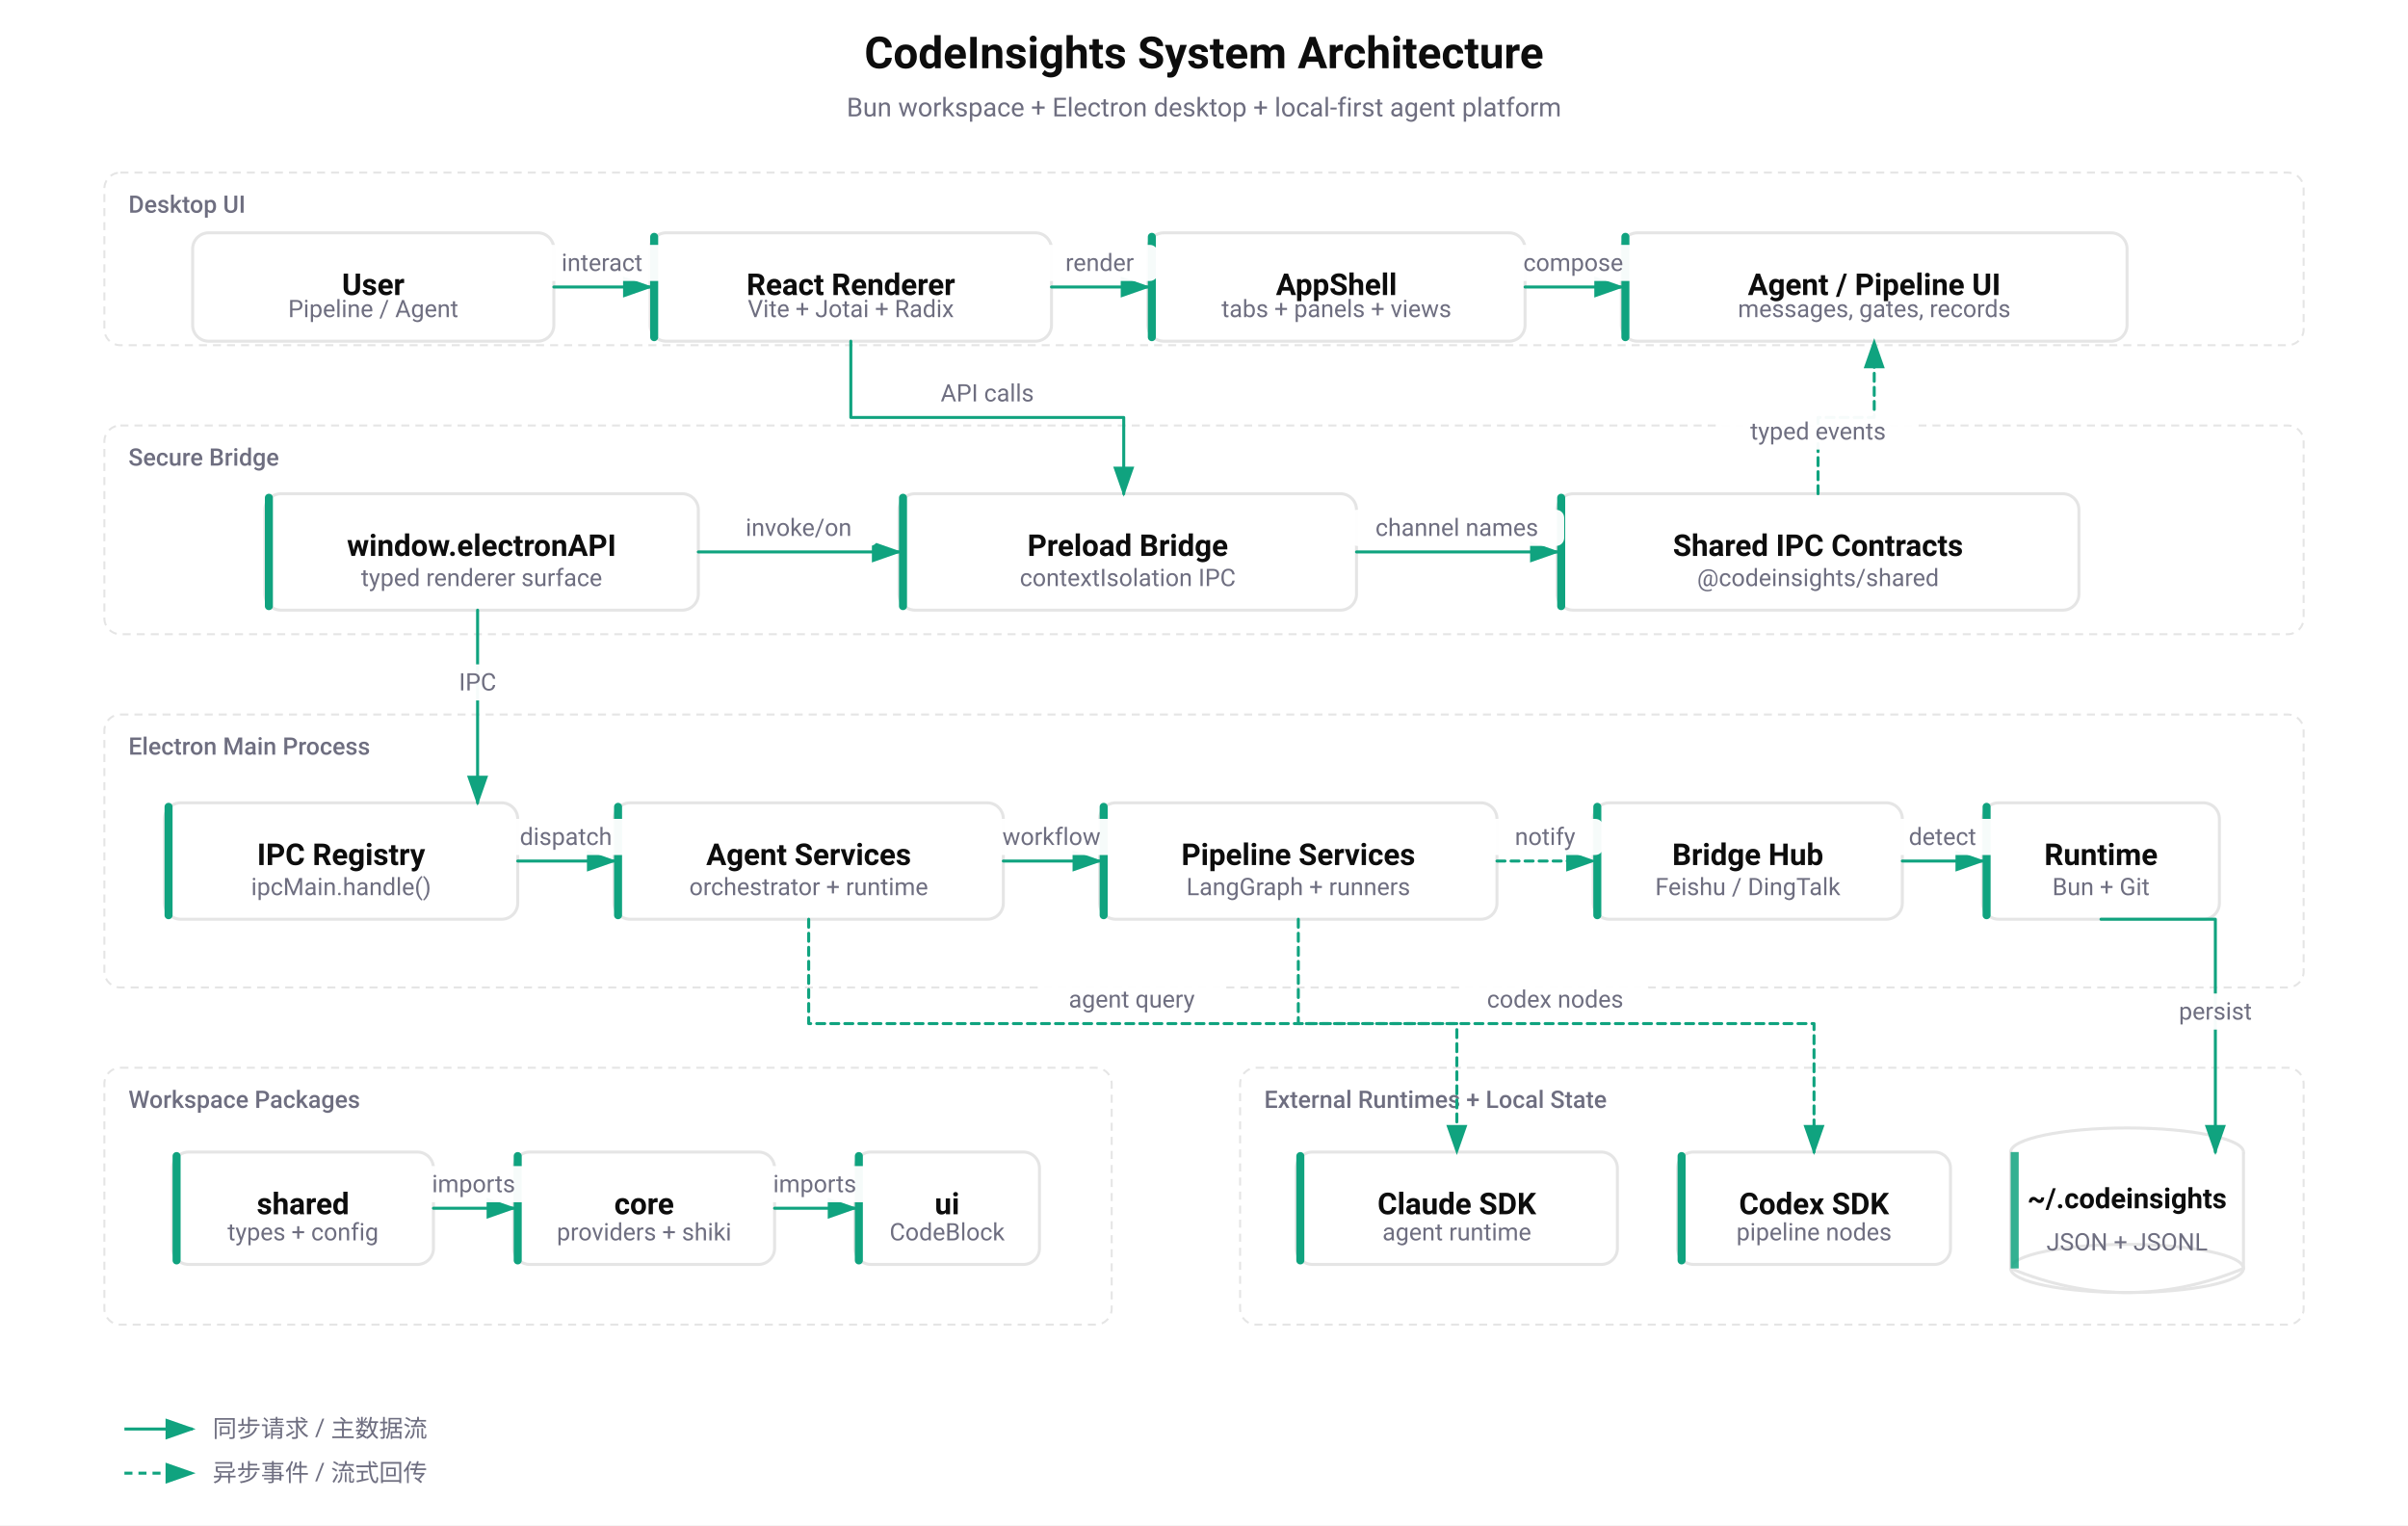
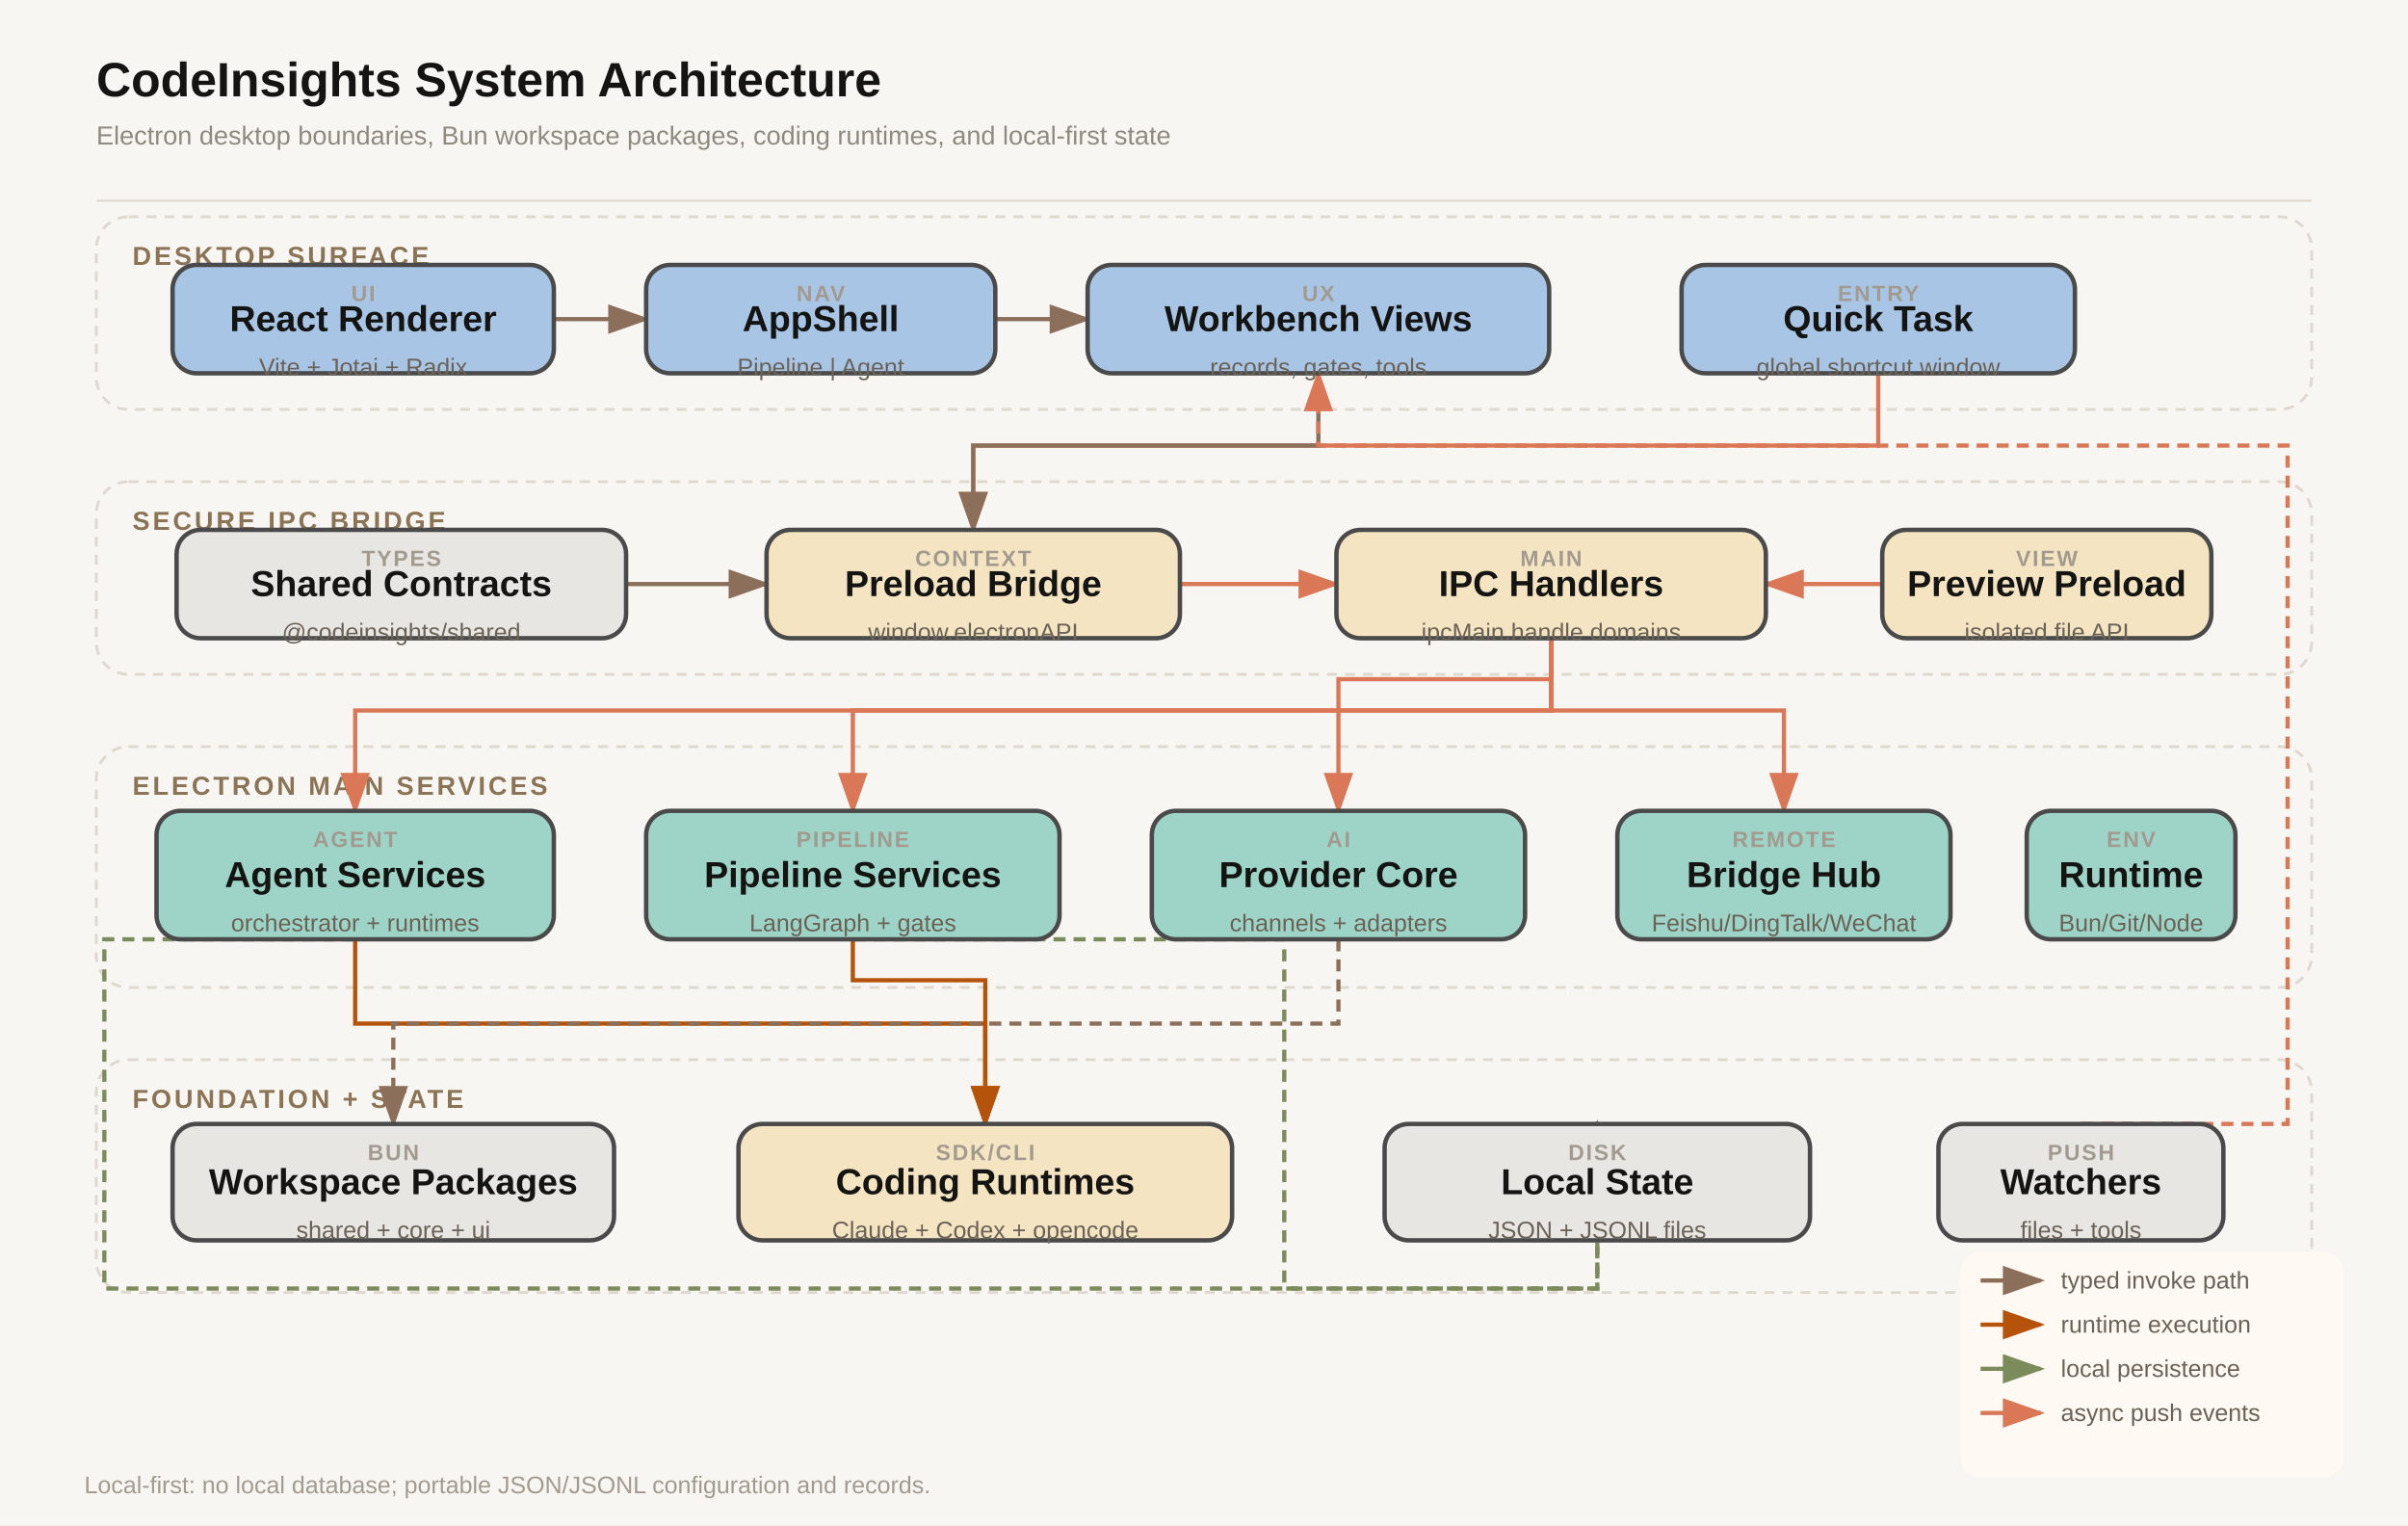
<svg xmlns="http://www.w3.org/2000/svg" viewBox="0 0 1200 760" width="1200" height="760">
-   <style>
-     text { font-family: -apple-system, BlinkMacSystemFont, 'Segoe UI', Roboto, Helvetica Neue, 'PingFang SC', 'Microsoft YaHei', 'Microsoft JhengHei', 'SimHei', sans-serif; letter-spacing: 0; }
-   </style>
  <defs>
-     <marker id="arrow-green" markerWidth="10" markerHeight="7" refX="9" refY="3.5" orient="auto">
-       <polygon points="0 0, 10 3.5, 0 7" fill="#10a37f" />
+     <marker id="arrowA" markerWidth="10" markerHeight="7" refX="9" refY="3.5" orient="auto">
+       <polygon points="0 0, 10 3.5, 0 7" fill="#d97757" />
    </marker>
-     <marker id="arrow-gray" markerWidth="10" markerHeight="7" refX="9" refY="3.5" orient="auto">
-       <polygon points="0 0, 10 3.5, 0 7" fill="#71717a" />
+     <marker id="arrowB" markerWidth="10" markerHeight="7" refX="9" refY="3.5" orient="auto">
+       <polygon points="0 0, 10 3.5, 0 7" fill="#7b8b5c" />
    </marker>
+     <marker id="arrowC" markerWidth="10" markerHeight="7" refX="9" refY="3.5" orient="auto">
+       <polygon points="0 0, 10 3.5, 0 7" fill="#8c6f5a" />
+     </marker>
+     <marker id="arrowE" markerWidth="10" markerHeight="7" refX="9" refY="3.5" orient="auto">
+       <polygon points="0 0, 10 3.5, 0 7" fill="#b45309" />
+     </marker>
+     <marker id="arrowF" markerWidth="10" markerHeight="7" refX="9" refY="3.5" orient="auto">
+       <polygon points="0 0, 10 3.5, 0 7" fill="#9a6fb0" />
+     </marker>
+     <marker id="arrowG" markerWidth="10" markerHeight="7" refX="9" refY="3.5" orient="auto">
+       <polygon points="0 0, 10 3.5, 0 7" fill="#d97757" />
+     </marker>
+     <marker id="arrowH" markerWidth="10" markerHeight="7" refX="9" refY="3.5" orient="auto">
+       <polygon points="0 0, 10 3.5, 0 7" fill="#8f8a80" />
+     </marker>
+     <style>
+     text { font-family: -apple-system, BlinkMacSystemFont, 'Segoe UI', 'Helvetica Neue', Arial, 'PingFang SC', 'Microsoft YaHei', 'Microsoft JhengHei', 'SimHei', sans-serif; }
+     .title { font-size: 24px; font-weight: 700; fill: #141413; }
+     .subtitle { font-size: 13px; font-weight: 500; fill: #8f8a80; }
+     .section { font-size: 13px; font-weight: 700; fill: #8b7355; letter-spacing: 1.4px; }
+     .section-sub { font-size: 12px; font-weight: 500; fill: #b4aba0; }
+     .node-title { font-size: 18px; font-weight: 700; fill: #141413; }
+     .node-sub { font-size: 12px; font-weight: 500; fill: #6b6257; }
+     .node-type { font-size: 11px; font-weight: 700; fill: #a29a8f; letter-spacing: 0.08em; }
+     .arrow-label { font-size: 12px; font-weight: 600; fill: #6b6257; }
+     .legend { font-size: 12px; font-weight: 500; fill: #6b6257; }
+     .footnote { font-size: 12px; font-weight: 500; fill: #a29a8f; }
+     </style>
  </defs>
-   <rect width="1200" height="760" fill="#ffffff" />
-   <text x="600" y="34" text-anchor="middle" fill="#0d0d0d" font-size="22" font-weight="600">CodeInsights System Architecture</text>
-   <text x="600" y="58" text-anchor="middle" fill="#6e6e80" font-size="13">Bun workspace + Electron desktop + local-first agent platform</text>
-   <rect x="52" y="86" width="1096" height="86" rx="8" ry="8" fill="none" stroke="#e5e5e5" stroke-width="1" stroke-dasharray="4,3" />
-   <text x="64" y="106" fill="#6e6e80" font-size="12" font-weight="500">Desktop UI</text>
-   <rect x="96" y="116" width="180" height="54" rx="8" ry="8" fill="#ffffff" stroke="#e5e5e5" stroke-width="1.5" />
-   <text x="186" y="147" text-anchor="middle" fill="#0d0d0d" font-size="15" font-weight="600">User</text>
-   <text x="186" y="158" text-anchor="middle" fill="#6e6e80" font-size="12">Pipeline / Agent</text>
-   <rect x="324" y="116" width="200" height="54" rx="8" ry="8" fill="#ffffff" stroke="#e5e5e5" stroke-width="1.5" />
-   <rect x="324" y="116" width="4" height="54" rx="2" ry="2" fill="#10a37f" />
-   <text x="424" y="147" text-anchor="middle" fill="#0d0d0d" font-size="15" font-weight="600">React Renderer</text>
-   <text x="424" y="158" text-anchor="middle" fill="#6e6e80" font-size="12">Vite + Jotai + Radix</text>
-   <rect x="572" y="116" width="188" height="54" rx="8" ry="8" fill="#ffffff" stroke="#e5e5e5" stroke-width="1.5" />
-   <rect x="572" y="116" width="4" height="54" rx="2" ry="2" fill="#10a37f" />
-   <text x="666" y="147" text-anchor="middle" fill="#0d0d0d" font-size="15" font-weight="600">AppShell</text>
-   <text x="666" y="158" text-anchor="middle" fill="#6e6e80" font-size="12">tabs + panels + views</text>
-   <rect x="808" y="116" width="252" height="54" rx="8" ry="8" fill="#ffffff" stroke="#e5e5e5" stroke-width="1.5" />
-   <rect x="808" y="116" width="4" height="54" rx="2" ry="2" fill="#10a37f" />
-   <text x="934" y="147" text-anchor="middle" fill="#0d0d0d" font-size="15" font-weight="600">Agent / Pipeline UI</text>
-   <text x="934" y="158" text-anchor="middle" fill="#6e6e80" font-size="12">messages, gates, records</text>
-   <path d="M 276,143 L 324,143" fill="none" stroke="#10a37f" stroke-width="1.5" stroke-linecap="round" stroke-linejoin="round" marker-end="url(#arrow-green)" />
-   <rect x="264.0" y="122" width="72" height="18" rx="4" fill="#ffffff" opacity="0.96" />
-   <text x="300" y="135" text-anchor="middle" fill="#6e6e80" font-size="12">interact</text>
-   <path d="M 524,143 L 572,143" fill="none" stroke="#10a37f" stroke-width="1.5" stroke-linecap="round" stroke-linejoin="round" marker-end="url(#arrow-green)" />
-   <rect x="519.0" y="122" width="58" height="18" rx="4" fill="#ffffff" opacity="0.96" />
-   <text x="548" y="135" text-anchor="middle" fill="#6e6e80" font-size="12">render</text>
-   <path d="M 760,143 L 808,143" fill="none" stroke="#10a37f" stroke-width="1.5" stroke-linecap="round" stroke-linejoin="round" marker-end="url(#arrow-green)" />
-   <rect x="751.5" y="122" width="65" height="18" rx="4" fill="#ffffff" opacity="0.96" />
-   <text x="784" y="135" text-anchor="middle" fill="#6e6e80" font-size="12">compose</text>
-   <rect x="52" y="212" width="1096" height="104" rx="8" ry="8" fill="none" stroke="#e5e5e5" stroke-width="1" stroke-dasharray="4,3" />
-   <text x="64" y="232" fill="#6e6e80" font-size="12" font-weight="500">Secure Bridge</text>
-   <rect x="132" y="246" width="216" height="58" rx="8" ry="8" fill="#ffffff" stroke="#e5e5e5" stroke-width="1.5" />
-   <rect x="132" y="246" width="4" height="58" rx="2" ry="2" fill="#10a37f" />
-   <text x="240" y="277" text-anchor="middle" fill="#0d0d0d" font-size="15" font-weight="600">window.electronAPI</text>
-   <text x="240" y="292" text-anchor="middle" fill="#6e6e80" font-size="12">typed renderer surface</text>
-   <rect x="448" y="246" width="228" height="58" rx="8" ry="8" fill="#ffffff" stroke="#e5e5e5" stroke-width="1.5" />
-   <rect x="448" y="246" width="4" height="58" rx="2" ry="2" fill="#10a37f" />
-   <text x="562" y="277" text-anchor="middle" fill="#0d0d0d" font-size="15" font-weight="600">Preload Bridge</text>
-   <text x="562" y="292" text-anchor="middle" fill="#6e6e80" font-size="12">contextIsolation IPC</text>
-   <rect x="776" y="246" width="260" height="58" rx="8" ry="8" fill="#ffffff" stroke="#e5e5e5" stroke-width="1.5" />
-   <rect x="776" y="246" width="4" height="58" rx="2" ry="2" fill="#10a37f" />
-   <text x="906" y="277" text-anchor="middle" fill="#0d0d0d" font-size="15" font-weight="600">Shared IPC Contracts</text>
-   <text x="906" y="292" text-anchor="middle" fill="#6e6e80" font-size="12">@codeinsights/shared</text>
-   <path d="M 348,275 L 448,275" fill="none" stroke="#10a37f" stroke-width="1.5" stroke-linecap="round" stroke-linejoin="round" marker-end="url(#arrow-green)" />
-   <rect x="358.5" y="254" width="79" height="18" rx="4" fill="#ffffff" opacity="0.96" />
-   <text x="398" y="267" text-anchor="middle" fill="#6e6e80" font-size="12">invoke/on</text>
-   <path d="M 676,275 L 776,275" fill="none" stroke="#10a37f" stroke-width="1.5" stroke-linecap="round" stroke-linejoin="round" marker-end="url(#arrow-green)" />
-   <rect x="672.5" y="254" width="107" height="18" rx="4" fill="#ffffff" opacity="0.96" />
-   <text x="726" y="267" text-anchor="middle" fill="#6e6e80" font-size="12">channel names</text>
-   <path d="M 424,170 L 424,208 L 560,208 L 560,246" fill="none" stroke="#10a37f" stroke-width="1.5" stroke-linecap="round" stroke-linejoin="round" marker-end="url(#arrow-green)" />
-   <rect x="452.5" y="187" width="79" height="18" rx="4" fill="#ffffff" opacity="0.96" />
-   <text x="492" y="200" text-anchor="middle" fill="#6e6e80" font-size="12">API calls</text>
-   <path d="M 906,246 L 906,208 L 934,208 L 934,170" fill="none" stroke="#10a37f" stroke-width="1.5" stroke-linecap="round" stroke-linejoin="round" marker-end="url(#arrow-green)" stroke-dasharray="4,3" />
-   <rect x="856.0" y="206" width="100" height="18" rx="4" fill="#ffffff" opacity="0.96" />
-   <text x="906" y="219" text-anchor="middle" fill="#6e6e80" font-size="12">typed events</text>
-   <rect x="52" y="356" width="1096" height="136" rx="8" ry="8" fill="none" stroke="#e5e5e5" stroke-width="1" stroke-dasharray="4,3" />
-   <text x="64" y="376" fill="#6e6e80" font-size="12" font-weight="500">Electron Main Process</text>
-   <rect x="82" y="400" width="176" height="58" rx="8" ry="8" fill="#ffffff" stroke="#e5e5e5" stroke-width="1.5" />
-   <rect x="82" y="400" width="4" height="58" rx="2" ry="2" fill="#10a37f" />
-   <text x="170" y="431" text-anchor="middle" fill="#0d0d0d" font-size="15" font-weight="600">IPC Registry</text>
-   <text x="170" y="446" text-anchor="middle" fill="#6e6e80" font-size="12">ipcMain.handle()</text>
-   <rect x="306" y="400" width="194" height="58" rx="8" ry="8" fill="#ffffff" stroke="#e5e5e5" stroke-width="1.5" />
-   <rect x="306" y="400" width="4" height="58" rx="2" ry="2" fill="#10a37f" />
-   <text x="403" y="431" text-anchor="middle" fill="#0d0d0d" font-size="15" font-weight="600">Agent Services</text>
-   <text x="403" y="446" text-anchor="middle" fill="#6e6e80" font-size="12">orchestrator + runtime</text>
-   <rect x="548" y="400" width="198" height="58" rx="8" ry="8" fill="#ffffff" stroke="#e5e5e5" stroke-width="1.5" />
-   <rect x="548" y="400" width="4" height="58" rx="2" ry="2" fill="#10a37f" />
-   <text x="647" y="431" text-anchor="middle" fill="#0d0d0d" font-size="15" font-weight="600">Pipeline Services</text>
-   <text x="647" y="446" text-anchor="middle" fill="#6e6e80" font-size="12">LangGraph + runners</text>
-   <rect x="794" y="400" width="154" height="58" rx="8" ry="8" fill="#ffffff" stroke="#e5e5e5" stroke-width="1.5" />
-   <rect x="794" y="400" width="4" height="58" rx="2" ry="2" fill="#10a37f" />
-   <text x="871" y="431" text-anchor="middle" fill="#0d0d0d" font-size="15" font-weight="600">Bridge Hub</text>
-   <text x="871" y="446" text-anchor="middle" fill="#6e6e80" font-size="12">Feishu / DingTalk</text>
-   <rect x="988" y="400" width="118" height="58" rx="8" ry="8" fill="#ffffff" stroke="#e5e5e5" stroke-width="1.5" />
-   <rect x="988" y="400" width="4" height="58" rx="2" ry="2" fill="#10a37f" />
-   <text x="1047" y="431" text-anchor="middle" fill="#0d0d0d" font-size="15" font-weight="600">Runtime</text>
-   <text x="1047" y="446" text-anchor="middle" fill="#6e6e80" font-size="12">Bun + Git</text>
-   <path d="M 258,429 L 306,429" fill="none" stroke="#10a37f" stroke-width="1.5" stroke-linecap="round" stroke-linejoin="round" marker-end="url(#arrow-green)" />
-   <rect x="246.0" y="408" width="72" height="18" rx="4" fill="#ffffff" opacity="0.96" />
-   <text x="282" y="421" text-anchor="middle" fill="#6e6e80" font-size="12">dispatch</text>
-   <path d="M 500,429 L 548,429" fill="none" stroke="#10a37f" stroke-width="1.5" stroke-linecap="round" stroke-linejoin="round" marker-end="url(#arrow-green)" />
-   <rect x="488.0" y="408" width="72" height="18" rx="4" fill="#ffffff" opacity="0.96" />
-   <text x="524" y="421" text-anchor="middle" fill="#6e6e80" font-size="12">workflow</text>
-   <path d="M 746,429 L 794,429" fill="none" stroke="#10a37f" stroke-width="1.5" stroke-linecap="round" stroke-linejoin="round" marker-end="url(#arrow-green)" stroke-dasharray="4,3" />
-   <rect x="741.0" y="408" width="58" height="18" rx="4" fill="#ffffff" opacity="0.96" />
-   <text x="770" y="421" text-anchor="middle" fill="#6e6e80" font-size="12">notify</text>
-   <path d="M 948,429 L 988,429" fill="none" stroke="#10a37f" stroke-width="1.5" stroke-linecap="round" stroke-linejoin="round" marker-end="url(#arrow-green)" />
-   <rect x="939.0" y="408" width="58" height="18" rx="4" fill="#ffffff" opacity="0.96" />
-   <text x="968" y="421" text-anchor="middle" fill="#6e6e80" font-size="12">detect</text>
-   <path d="M 238,304 L 238,400" fill="none" stroke="#10a37f" stroke-width="1.5" stroke-linecap="round" stroke-linejoin="round" marker-end="url(#arrow-green)" />
-   <rect x="215.0" y="331" width="46" height="18" rx="4" fill="#ffffff" opacity="0.96" />
-   <text x="238" y="344" text-anchor="middle" fill="#6e6e80" font-size="12">IPC</text>
-   <rect x="52" y="532" width="502" height="128" rx="8" ry="8" fill="none" stroke="#e5e5e5" stroke-width="1" stroke-dasharray="4,3" />
-   <text x="64" y="552" fill="#6e6e80" font-size="12" font-weight="500">Workspace Packages</text>
-   <rect x="86" y="574" width="130" height="56" rx="8" ry="8" fill="#ffffff" stroke="#e5e5e5" stroke-width="1.5" />
-   <rect x="86" y="574" width="4" height="56" rx="2" ry="2" fill="#10a37f" />
-   <text x="151" y="605" text-anchor="middle" fill="#0d0d0d" font-size="15" font-weight="600">shared</text>
-   <text x="151" y="618" text-anchor="middle" fill="#6e6e80" font-size="12">types + config</text>
-   <rect x="256" y="574" width="130" height="56" rx="8" ry="8" fill="#ffffff" stroke="#e5e5e5" stroke-width="1.5" />
-   <rect x="256" y="574" width="4" height="56" rx="2" ry="2" fill="#10a37f" />
-   <text x="321" y="605" text-anchor="middle" fill="#0d0d0d" font-size="15" font-weight="600">core</text>
-   <text x="321" y="618" text-anchor="middle" fill="#6e6e80" font-size="12">providers + shiki</text>
-   <rect x="426" y="574" width="92" height="56" rx="8" ry="8" fill="#ffffff" stroke="#e5e5e5" stroke-width="1.5" />
-   <rect x="426" y="574" width="4" height="56" rx="2" ry="2" fill="#10a37f" />
-   <text x="472" y="605" text-anchor="middle" fill="#0d0d0d" font-size="15" font-weight="600">ui</text>
-   <text x="472" y="618" text-anchor="middle" fill="#6e6e80" font-size="12">CodeBlock</text>
-   <path d="M 216,602 L 256,602" fill="none" stroke="#10a37f" stroke-width="1.5" stroke-linecap="round" stroke-linejoin="round" marker-end="url(#arrow-green)" />
-   <rect x="203.5" y="581" width="65" height="18" rx="4" fill="#ffffff" opacity="0.96" />
-   <text x="236" y="594" text-anchor="middle" fill="#6e6e80" font-size="12">imports</text>
-   <path d="M 386,602 L 426,602" fill="none" stroke="#10a37f" stroke-width="1.5" stroke-linecap="round" stroke-linejoin="round" marker-end="url(#arrow-green)" />
-   <rect x="373.5" y="581" width="65" height="18" rx="4" fill="#ffffff" opacity="0.96" />
-   <text x="406" y="594" text-anchor="middle" fill="#6e6e80" font-size="12">imports</text>
-   <rect x="618" y="532" width="530" height="128" rx="8" ry="8" fill="none" stroke="#e5e5e5" stroke-width="1" stroke-dasharray="4,3" />
-   <text x="630" y="552" fill="#6e6e80" font-size="12" font-weight="500">External Runtimes + Local State</text>
-   <rect x="646" y="574" width="160" height="56" rx="8" ry="8" fill="#ffffff" stroke="#e5e5e5" stroke-width="1.5" />
-   <rect x="646" y="574" width="4" height="56" rx="2" ry="2" fill="#10a37f" />
-   <text x="726" y="605" text-anchor="middle" fill="#0d0d0d" font-size="15" font-weight="600">Claude SDK</text>
-   <text x="726" y="618" text-anchor="middle" fill="#6e6e80" font-size="12">agent runtime</text>
-   <rect x="836" y="574" width="136" height="56" rx="8" ry="8" fill="#ffffff" stroke="#e5e5e5" stroke-width="1.5" />
-   <rect x="836" y="574" width="4" height="56" rx="2" ry="2" fill="#10a37f" />
-   <text x="904" y="605" text-anchor="middle" fill="#0d0d0d" font-size="15" font-weight="600">Codex SDK</text>
-   <text x="904" y="618" text-anchor="middle" fill="#6e6e80" font-size="12">pipeline nodes</text>
-   <ellipse cx="1060" cy="574" rx="58.0" ry="12" fill="#ffffff" stroke="#e5e5e5" stroke-width="1.5" />
-   <path d="M 1002.0,574 L 1002.0,632 Q 1060,656 1118.0,632 L 1118.0,574" fill="#ffffff" stroke="#e5e5e5" stroke-width="1.5" />
-   <ellipse cx="1060" cy="632" rx="58.0" ry="12" fill="none" stroke="#e5e5e5" stroke-width="1.5" />
-   <rect x="1002.0" y="574" width="4" height="58" fill="#10a37f" opacity="0.85" />
-   <text x="1060" y="602" text-anchor="middle" fill="#0d0d0d" font-size="14" font-weight="600">~/.codeinsights</text>
-   <text x="1060" y="623" text-anchor="middle" fill="#6e6e80" font-size="12">JSON + JSONL</text>
-   <path d="M 403,458 L 403,510 L 726,510 L 726,574" fill="none" stroke="#10a37f" stroke-width="1.5" stroke-linecap="round" stroke-linejoin="round" marker-end="url(#arrow-green)" stroke-dasharray="4,3" />
-   <rect x="517.5" y="489" width="93" height="18" rx="4" fill="#ffffff" opacity="0.96" />
-   <text x="564" y="502" text-anchor="middle" fill="#6e6e80" font-size="12">agent query</text>
-   <path d="M 647,458 L 647,510 L 904,510 L 904,574" fill="none" stroke="#10a37f" stroke-width="1.5" stroke-linecap="round" stroke-linejoin="round" marker-end="url(#arrow-green)" stroke-dasharray="4,3" />
-   <rect x="728.5" y="489" width="93" height="18" rx="4" fill="#ffffff" opacity="0.96" />
-   <text x="775" y="502" text-anchor="middle" fill="#6e6e80" font-size="12">codex nodes</text>
-   <path d="M 1047,458 L 1104,458 L 1104,574" fill="none" stroke="#10a37f" stroke-width="1.5" stroke-linecap="round" stroke-linejoin="round" marker-end="url(#arrow-green)" />
-   <rect x="1071.5" y="495" width="65" height="18" rx="4" fill="#ffffff" opacity="0.96" />
-   <text x="1104" y="508" text-anchor="middle" fill="#6e6e80" font-size="12">persist</text>
-   <g transform="translate(62,704)">
-     <line x1="0" y1="8" x2="34" y2="8" stroke="#10a37f" stroke-width="1.5" marker-end="url(#arrow-green)" />
-     <text x="44" y="12" fill="#6e6e80" font-size="12">同步请求 / 主数据流</text>
-     <line x1="0" y1="30" x2="34" y2="30" stroke="#10a37f" stroke-width="1.5" stroke-dasharray="4,3" marker-end="url(#arrow-green)" />
-     <text x="44" y="34" fill="#6e6e80" font-size="12">异步事件 / 流式回传</text>
-   </g>
+   <rect width="1200.0" height="760.0" fill="#f8f6f3" />
+   <text x="48.0" y="48" text-anchor="start" class="title">CodeInsights System Architecture</text>
+   <text x="48.0" y="72" text-anchor="start" class="subtitle">Electron desktop boundaries, Bun workspace packages, coding runtimes, and local-first state</text>
+   <line x1="48" y1="100" x2="1152.0" y2="100" stroke="#ded8cf" stroke-width="1" />
+   <rect x="48.0" y="108.0" width="1104.0" height="96.0" rx="16.0" fill="none" stroke="#ded8cf" stroke-width="1.4" stroke-dasharray="5 4" />
+   <text x="66.0" y="132.0" class="section">DESKTOP SURFACE</text>
+   <rect x="48.0" y="240.0" width="1104.0" height="96.0" rx="16.0" fill="none" stroke="#ded8cf" stroke-width="1.4" stroke-dasharray="5 4" />
+   <text x="66.0" y="264.0" class="section">SECURE IPC BRIDGE</text>
+   <rect x="48.0" y="372.0" width="1104.0" height="120.0" rx="16.0" fill="none" stroke="#ded8cf" stroke-width="1.4" stroke-dasharray="5 4" />
+   <text x="66.0" y="396.0" class="section">ELECTRON MAIN SERVICES</text>
+   <rect x="48.0" y="528.0" width="1104.0" height="116.0" rx="16.0" fill="none" stroke="#ded8cf" stroke-width="1.4" stroke-dasharray="5 4" />
+   <text x="66.0" y="552.0" class="section">FOUNDATION + STATE</text>
+   <path d="M 276.0,159.0 L 322.0,159.0" fill="none" stroke="#8c6f5a" stroke-width="2.1" marker-end="url(#arrowC)" />
+   <path d="M 496.0,159.0 L 542.0,159.0" fill="none" stroke="#8c6f5a" stroke-width="2.1" marker-end="url(#arrowC)" />
+   <path d="M 936.0,186.0 L 936.0,222.0 L 485.0,222.0 L 485.0,264.0" fill="none" stroke="#d97757" stroke-width="2.1" marker-end="url(#arrowA)" />
+   <path d="M 657.0,186.0 L 657.0,222.0 L 485.0,222.0 L 485.0,264.0" fill="none" stroke="#8c6f5a" stroke-width="2.1" marker-end="url(#arrowC)" />
+   <path d="M 312.0,291.0 L 382.0,291.0" fill="none" stroke="#8c6f5a" stroke-width="2.1" marker-end="url(#arrowC)" />
+   <path d="M 588.0,291.0 L 666.0,291.0" fill="none" stroke="#d97757" stroke-width="2.1" marker-end="url(#arrowA)" />
+   <path d="M 938.0,291.0 L 880.0,291.0" fill="none" stroke="#d97757" stroke-width="2.1" marker-end="url(#arrowA)" />
+   <path d="M 773.0,318.0 L 773.0,354.0 L 177.0,354.0 L 177.0,404.0" fill="none" stroke="#d97757" stroke-width="2.1" marker-end="url(#arrowA)" />
+   <path d="M 773.0,318.0 L 773.0,354.0 L 425.0,354.0 L 425.0,404.0" fill="none" stroke="#d97757" stroke-width="2.1" marker-end="url(#arrowA)" />
+   <path d="M 773.0,318.0 L 773.0,338.4 L 667.0,338.4 L 667.0,404.0" fill="none" stroke="#d97757" stroke-width="2.1" marker-end="url(#arrowA)" />
+   <path d="M 773.0,318.0 L 773.0,354.0 L 889.0,354.0 L 889.0,404.0" fill="none" stroke="#d97757" stroke-width="2.1" marker-end="url(#arrowA)" />
+   <path d="M 177.0,468.0 L 177.0,510.0 L 491.0,510.0 L 491.0,560.0" fill="none" stroke="#b45309" stroke-width="2.1" marker-end="url(#arrowE)" />
+   <path d="M 425.0,468.0 L 425.0,488.4 L 491.0,488.4 L 491.0,560.0" fill="none" stroke="#b45309" stroke-width="2.1" marker-end="url(#arrowE)" />
+   <path d="M 667.0,468.0 L 667.0,510.0 L 196.0,510.0 L 196.0,560.0" fill="none" stroke="#8c6f5a" stroke-width="2.1" marker-end="url(#arrowC)" stroke-dasharray="6,4" />
+   <path d="M 177.0,468.0 L 52.0,468.0 L 52.0,642.0 L 796.0,642.0 L 796.0,560.0" fill="none" stroke="#7b8b5c" stroke-width="2.1" marker-end="url(#arrowB)" stroke-dasharray="6,4" />
+   <path d="M 425.0,468.0 L 640.0,468.0 L 640.0,642.0 L 796.0,642.0 L 796.0,560.0" fill="none" stroke="#7b8b5c" stroke-width="2.1" marker-end="url(#arrowB)" stroke-dasharray="6,4" />
+   <path d="M 1037.0,560.0 L 1140.0,560.0 L 1140.0,222.0 L 657.0,222.0 L 657.0,186.0" fill="none" stroke="#d97757" stroke-width="2.1" marker-end="url(#arrowA)" stroke-dasharray="6,4" />
+   <rect x="86.0" y="132.0" width="190.0" height="54.0" rx="12.0" fill="#a8c5e6" stroke="#4a4a4a" stroke-width="2.2" />
+   <text x="181.0" y="150.0" text-anchor="middle" class="node-type">UI</text>
+   <text x="181.0" y="165.0" text-anchor="middle" class="node-title">React Renderer</text>
+   <text x="181.0" y="187.0" text-anchor="middle" class="node-sub">Vite + Jotai + Radix</text>
+   <rect x="322.0" y="132.0" width="174.0" height="54.0" rx="12.0" fill="#a8c5e6" stroke="#4a4a4a" stroke-width="2.2" />
+   <text x="409.0" y="150.0" text-anchor="middle" class="node-type">NAV</text>
+   <text x="409.0" y="165.0" text-anchor="middle" class="node-title">AppShell</text>
+   <text x="409.0" y="187.0" text-anchor="middle" class="node-sub">Pipeline | Agent</text>
+   <rect x="542.0" y="132.0" width="230.0" height="54.0" rx="12.0" fill="#a8c5e6" stroke="#4a4a4a" stroke-width="2.2" />
+   <text x="657.0" y="150.0" text-anchor="middle" class="node-type">UX</text>
+   <text x="657.0" y="165.0" text-anchor="middle" class="node-title">Workbench Views</text>
+   <text x="657.0" y="187.0" text-anchor="middle" class="node-sub">records, gates, tools</text>
+   <rect x="838.0" y="132.0" width="196.0" height="54.0" rx="12.0" fill="#a8c5e6" stroke="#4a4a4a" stroke-width="2.2" />
+   <text x="936.0" y="150.0" text-anchor="middle" class="node-type">ENTRY</text>
+   <text x="936.0" y="165.0" text-anchor="middle" class="node-title">Quick Task</text>
+   <text x="936.0" y="187.0" text-anchor="middle" class="node-sub">global shortcut window</text>
+   <rect x="88.0" y="264.0" width="224.0" height="54.0" rx="12.0" fill="#e8e6e3" stroke="#4a4a4a" stroke-width="2.2" />
+   <text x="200.0" y="282.0" text-anchor="middle" class="node-type">TYPES</text>
+   <text x="200.0" y="297.0" text-anchor="middle" class="node-title">Shared Contracts</text>
+   <text x="200.0" y="319.0" text-anchor="middle" class="node-sub">@codeinsights/shared</text>
+   <rect x="382.0" y="264.0" width="206.0" height="54.0" rx="12.0" fill="#f4e4c1" stroke="#4a4a4a" stroke-width="2.2" />
+   <text x="485.0" y="282.0" text-anchor="middle" class="node-type">CONTEXT</text>
+   <text x="485.0" y="297.0" text-anchor="middle" class="node-title">Preload Bridge</text>
+   <text x="485.0" y="319.0" text-anchor="middle" class="node-sub">window.electronAPI</text>
+   <rect x="666.0" y="264.0" width="214.0" height="54.0" rx="12.0" fill="#f4e4c1" stroke="#4a4a4a" stroke-width="2.2" />
+   <text x="773.0" y="282.0" text-anchor="middle" class="node-type">MAIN</text>
+   <text x="773.0" y="297.0" text-anchor="middle" class="node-title">IPC Handlers</text>
+   <text x="773.0" y="319.0" text-anchor="middle" class="node-sub">ipcMain.handle domains</text>
+   <rect x="938.0" y="264.0" width="164.0" height="54.0" rx="12.0" fill="#f4e4c1" stroke="#4a4a4a" stroke-width="2.2" />
+   <text x="1020.0" y="282.0" text-anchor="middle" class="node-type">VIEW</text>
+   <text x="1020.0" y="297.0" text-anchor="middle" class="node-title">Preview Preload</text>
+   <text x="1020.0" y="319.0" text-anchor="middle" class="node-sub">isolated file API</text>
+   <rect x="78.0" y="404.0" width="198.0" height="64.0" rx="12.0" fill="#9dd4c7" stroke="#4a4a4a" stroke-width="2.2" />
+   <text x="177.0" y="422.0" text-anchor="middle" class="node-type">AGENT</text>
+   <text x="177.0" y="442.0" text-anchor="middle" class="node-title">Agent Services</text>
+   <text x="177.0" y="464.0" text-anchor="middle" class="node-sub">orchestrator + runtimes</text>
+   <rect x="322.0" y="404.0" width="206.0" height="64.0" rx="12.0" fill="#9dd4c7" stroke="#4a4a4a" stroke-width="2.2" />
+   <text x="425.0" y="422.0" text-anchor="middle" class="node-type">PIPELINE</text>
+   <text x="425.0" y="442.0" text-anchor="middle" class="node-title">Pipeline Services</text>
+   <text x="425.0" y="464.0" text-anchor="middle" class="node-sub">LangGraph + gates</text>
+   <rect x="574.0" y="404.0" width="186.0" height="64.0" rx="12.0" fill="#9dd4c7" stroke="#4a4a4a" stroke-width="2.2" />
+   <text x="667.0" y="422.0" text-anchor="middle" class="node-type">AI</text>
+   <text x="667.0" y="442.0" text-anchor="middle" class="node-title">Provider Core</text>
+   <text x="667.0" y="464.0" text-anchor="middle" class="node-sub">channels + adapters</text>
+   <rect x="806.0" y="404.0" width="166.0" height="64.0" rx="12.0" fill="#9dd4c7" stroke="#4a4a4a" stroke-width="2.2" />
+   <text x="889.0" y="422.0" text-anchor="middle" class="node-type">REMOTE</text>
+   <text x="889.0" y="442.0" text-anchor="middle" class="node-title">Bridge Hub</text>
+   <text x="889.0" y="464.0" text-anchor="middle" class="node-sub">Feishu/DingTalk/WeChat</text>
+   <rect x="1010.0" y="404.0" width="104.0" height="64.0" rx="12.0" fill="#9dd4c7" stroke="#4a4a4a" stroke-width="2.2" />
+   <text x="1062.0" y="422.0" text-anchor="middle" class="node-type">ENV</text>
+   <text x="1062.0" y="442.0" text-anchor="middle" class="node-title">Runtime</text>
+   <text x="1062.0" y="464.0" text-anchor="middle" class="node-sub">Bun/Git/Node</text>
+   <rect x="86.0" y="560.0" width="220.0" height="58.0" rx="12.0" fill="#e8e6e3" stroke="#4a4a4a" stroke-width="2.2" />
+   <text x="196.0" y="578.0" text-anchor="middle" class="node-type">BUN</text>
+   <text x="196.0" y="595.0" text-anchor="middle" class="node-title">Workspace Packages</text>
+   <text x="196.0" y="617.0" text-anchor="middle" class="node-sub">shared + core + ui</text>
+   <rect x="368.0" y="560.0" width="246.0" height="58.0" rx="12.0" fill="#f4e4c1" stroke="#4a4a4a" stroke-width="2.2" />
+   <text x="491.0" y="578.0" text-anchor="middle" class="node-type">SDK/CLI</text>
+   <text x="491.0" y="595.0" text-anchor="middle" class="node-title">Coding Runtimes</text>
+   <text x="491.0" y="617.0" text-anchor="middle" class="node-sub">Claude + Codex + opencode</text>
+   <rect x="690.0" y="560.0" width="212.0" height="58.0" rx="12.0" fill="#e8e6e3" stroke="#4a4a4a" stroke-width="2.2" />
+   <text x="796.0" y="578.0" text-anchor="middle" class="node-type">DISK</text>
+   <text x="796.0" y="595.0" text-anchor="middle" class="node-title">Local State</text>
+   <text x="796.0" y="617.0" text-anchor="middle" class="node-sub">JSON + JSONL files</text>
+   <rect x="966.0" y="560.0" width="142.0" height="58.0" rx="12.0" fill="#e8e6e3" stroke="#4a4a4a" stroke-width="2.2" />
+   <text x="1037.0" y="578.0" text-anchor="middle" class="node-type">PUSH</text>
+   <text x="1037.0" y="595.0" text-anchor="middle" class="node-title">Watchers</text>
+   <text x="1037.0" y="617.0" text-anchor="middle" class="node-sub">files + tools</text>
+   <rect x="977.0" y="624.0" width="191" height="112" rx="10" fill="#fffaf3" opacity="0.94" />
+   <line x1="987.0" y1="638.0" x2="1017.0" y2="638.0" stroke="#8c6f5a" stroke-width="2.1" marker-end="url(#arrowC)" />
+   <text x="1027.0" y="642.0" class="legend">typed invoke path</text>
+   <line x1="987.0" y1="660.0" x2="1017.0" y2="660.0" stroke="#b45309" stroke-width="2.1" marker-end="url(#arrowE)" />
+   <text x="1027.0" y="664.0" class="legend">runtime execution</text>
+   <line x1="987.0" y1="682.0" x2="1017.0" y2="682.0" stroke="#7b8b5c" stroke-width="2.1" marker-end="url(#arrowB)" />
+   <text x="1027.0" y="686.0" class="legend">local persistence</text>
+   <line x1="987.0" y1="704.0" x2="1017.0" y2="704.0" stroke="#d97757" stroke-width="2.1" marker-end="url(#arrowA)" />
+   <text x="1027.0" y="708.0" class="legend">async push events</text>
+   <text x="42.0" y="744.0" class="footnote">Local-first: no local database; portable JSON/JSONL configuration and records.</text>
</svg>
